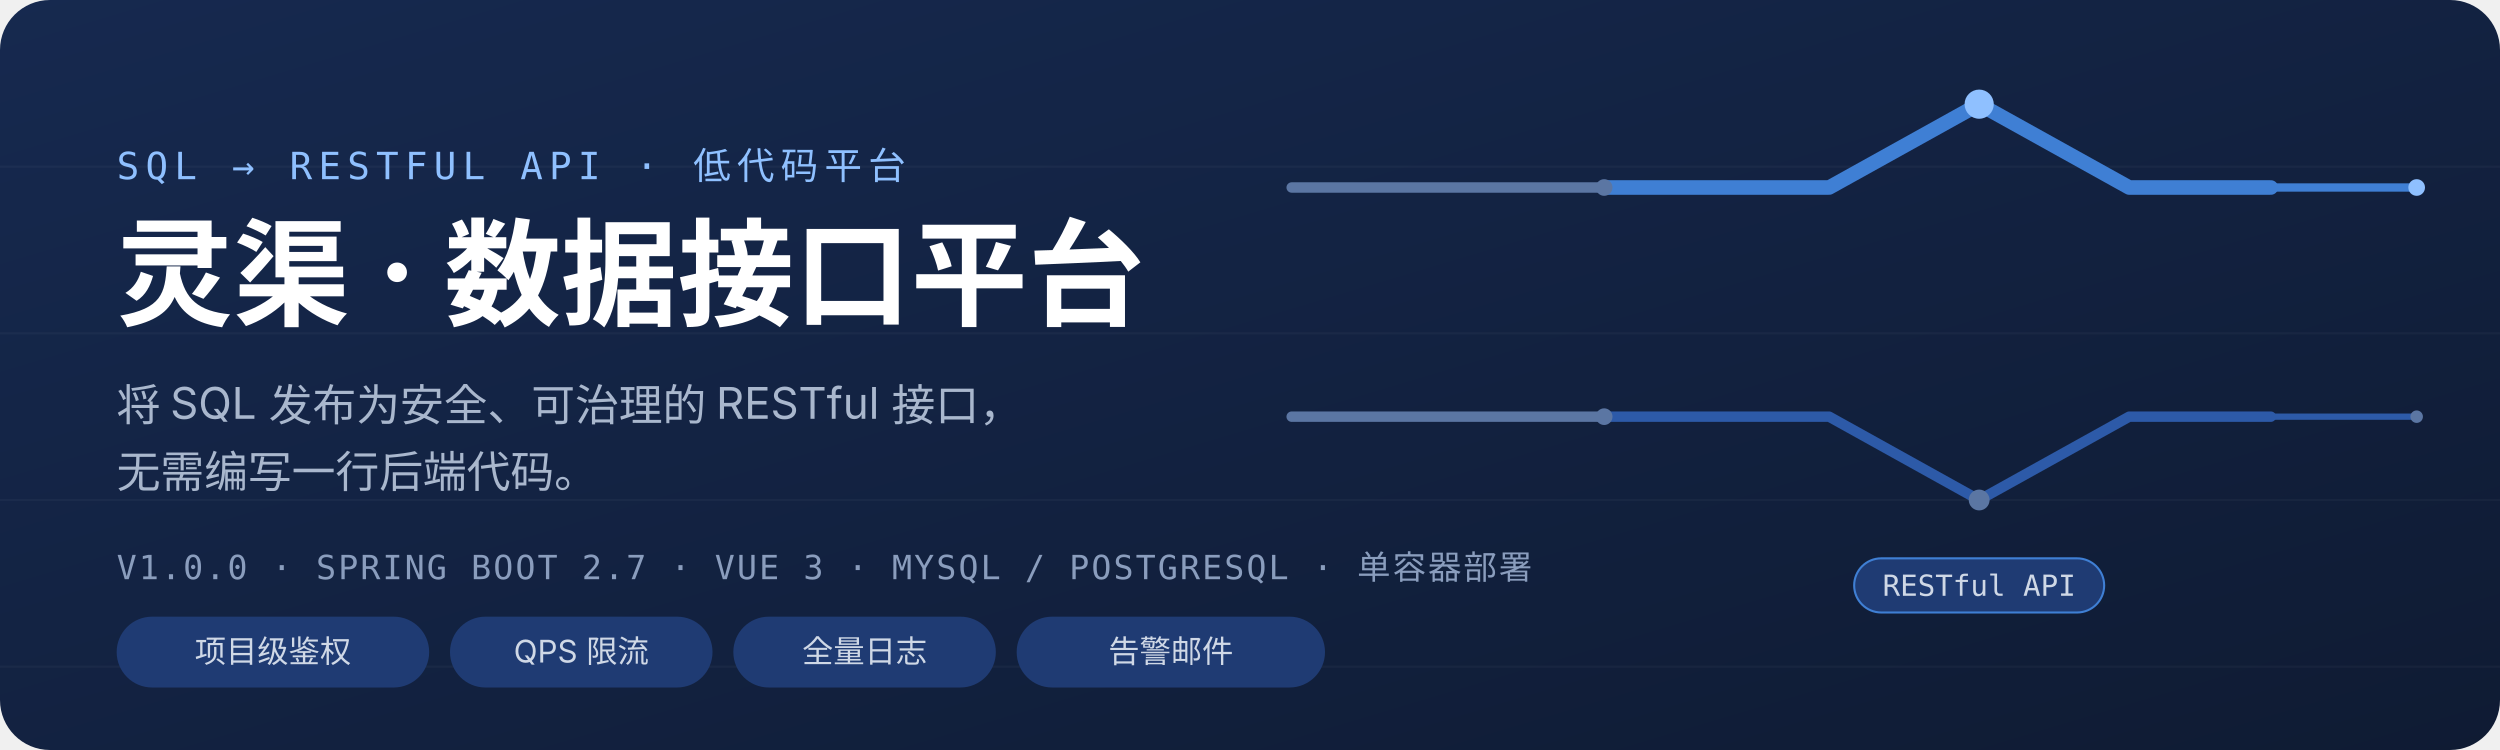
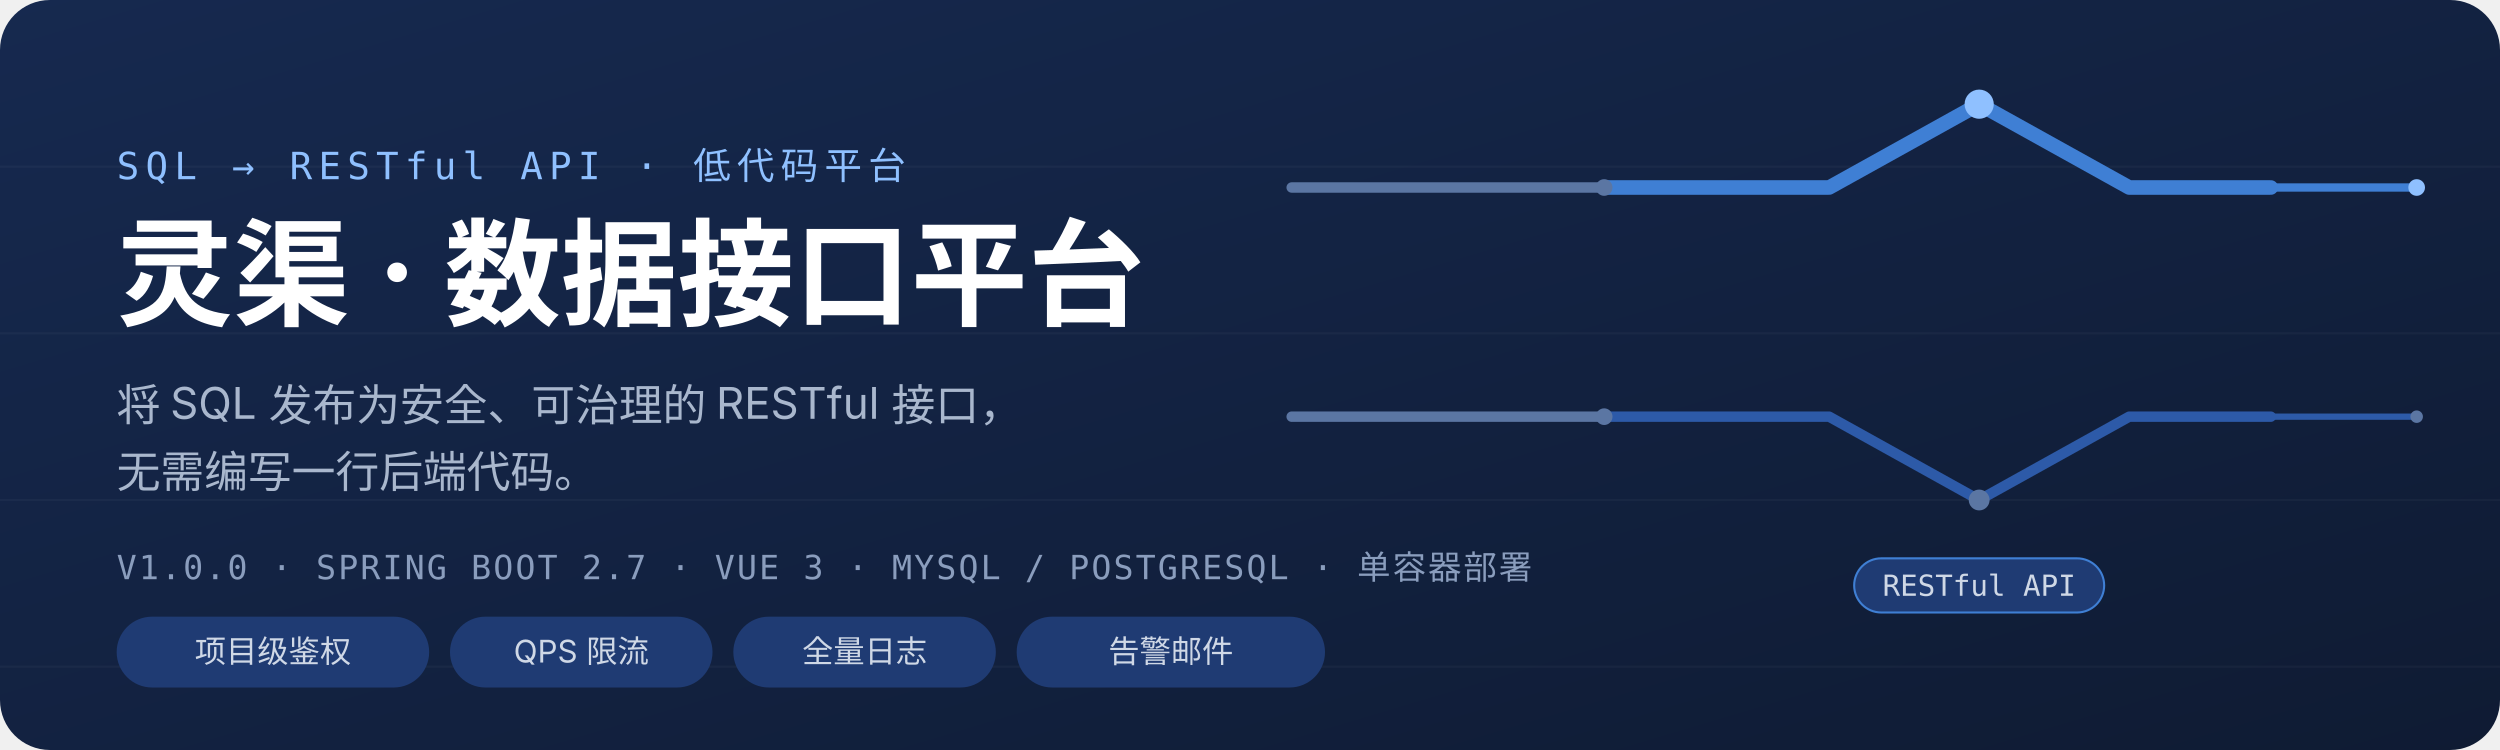
<svg xmlns="http://www.w3.org/2000/svg" width="1200" height="360" viewBox="0 0 1200 360" role="img" aria-labelledby="lq-hero-title lq-hero-desc">
  <defs>
    <linearGradient id="hero-bg" x1="0" y1="0" x2="1" y2="1">
      <stop offset="0" stop-color="#16294f" />
      <stop offset="1" stop-color="#0f1b33" />
    </linearGradient>
  </defs>
  <rect width="1200" height="360" rx="24" fill="url(#hero-bg)" />
  <g stroke="#ffffff" stroke-width="1" opacity="0.035">
    <line x1="0" y1="80" x2="1200" y2="80" />
    <line x1="0" y1="160" x2="1200" y2="160" />
    <line x1="0" y1="240" x2="1200" y2="240" />
    <line x1="0" y1="320" x2="1200" y2="320" />
  </g>
  <g font-family="-apple-system, BlinkMacSystemFont, 'Segoe UI', 'PingFang SC', 'Microsoft YaHei', sans-serif">
-     <text x="56" y="86" font-family="ui-monospace, SFMono-Regular, Menlo, monospace" font-size="18" letter-spacing="3" fill="#8fc0ff">SQL → RESTFUL API · 低代码平台</text>
+     <text x="56" y="86" font-family="ui-monospace, SFMono-Regular, Menlo, monospace" font-size="18" letter-spacing="3" fill="#8fc0ff">SQL → RESTful API · 低代码平台</text>
    <text x="56" y="152" font-size="56" font-weight="700" fill="#ffffff">灵渠 · 数据接口平台</text>
    <text x="56" y="202" font-size="21" fill="#a9b7cd">将 SQL 发布为安全、可治理的 RESTful 接口，</text>
    <text x="56" y="234" font-size="21" fill="#a9b7cd">无需编写一行后端代码。</text>
  </g>
  <text x="56" y="278" font-family="ui-monospace, SFMono-Regular, Menlo, monospace" font-size="16" letter-spacing="1" fill="#8a9dbd">V1.0.0 · SPRING BOOT 2.7 · VUE 3 · MYSQL / POSTGRESQL · 单容器部署</text>
  <g font-family="-apple-system, BlinkMacSystemFont, 'Segoe UI', 'PingFang SC', sans-serif">
    <g>
      <rect x="56" y="296" width="150" height="34" rx="17" fill="#1f3b73" />
      <text x="131" y="318" font-size="15" text-anchor="middle" fill="#cfd8e6">项目级鉴权</text>
    </g>
    <g>
      <rect x="216" y="296" width="126" height="34" rx="17" fill="#1f3b73" />
      <text x="279" y="318" font-size="15" text-anchor="middle" fill="#cfd8e6">QPS 限流</text>
    </g>
    <g>
      <rect x="352" y="296" width="126" height="34" rx="17" fill="#1f3b73" />
      <text x="415" y="318" font-size="15" text-anchor="middle" fill="#cfd8e6">全量日志</text>
    </g>
    <g>
      <rect x="488" y="296" width="148" height="34" rx="17" fill="#1f3b73" />
      <text x="562" y="318" font-size="15" text-anchor="middle" fill="#cfd8e6">告警邮件</text>
    </g>
  </g>
  <g transform="translate(620 30)">
    <path d="M0 60 L150 60" stroke="#5b76a3" stroke-width="5" fill="none" stroke-linecap="round" />
    <path d="M0 170 L150 170" stroke="#5b76a3" stroke-width="5" fill="none" stroke-linecap="round" />
    <path d="M150 60 L258 60 L330 20 L402 60 L470 60" stroke="#3f7fd4" stroke-width="7" fill="none" stroke-linecap="round" stroke-linejoin="round" />
    <path d="M150 170 L258 170 L330 210 L402 170 L470 170" stroke="#2d5aa8" stroke-width="5" fill="none" stroke-linecap="round" stroke-linejoin="round" />
    <path d="M470 60 L540 60" stroke="#3f7fd4" stroke-width="4" fill="none" stroke-linecap="round" />
    <path d="M470 170 L540 170" stroke="#2d5aa8" stroke-width="3" fill="none" stroke-linecap="round" />
    <circle cx="330" cy="20" r="7" fill="#8fc0ff" />
    <circle cx="330" cy="210" r="5" fill="#5b76a3" />
    <circle cx="150" cy="60" r="4" fill="#5b76a3" />
    <circle cx="150" cy="170" r="4" fill="#5b76a3" />
    <circle cx="540" cy="60" r="4" fill="#8fc0ff" />
    <circle cx="540" cy="170" r="3" fill="#5b76a3" />
    <rect x="270" y="238" width="120" height="26" rx="13" fill="#1f3b73" stroke="#3f7fd4" stroke-width="1" />
    <text x="330" y="256" font-family="ui-monospace, SFMono-Regular, Menlo, monospace" font-size="14" text-anchor="middle" fill="#cfd8e6">RESTful API</text>
  </g>
</svg>
